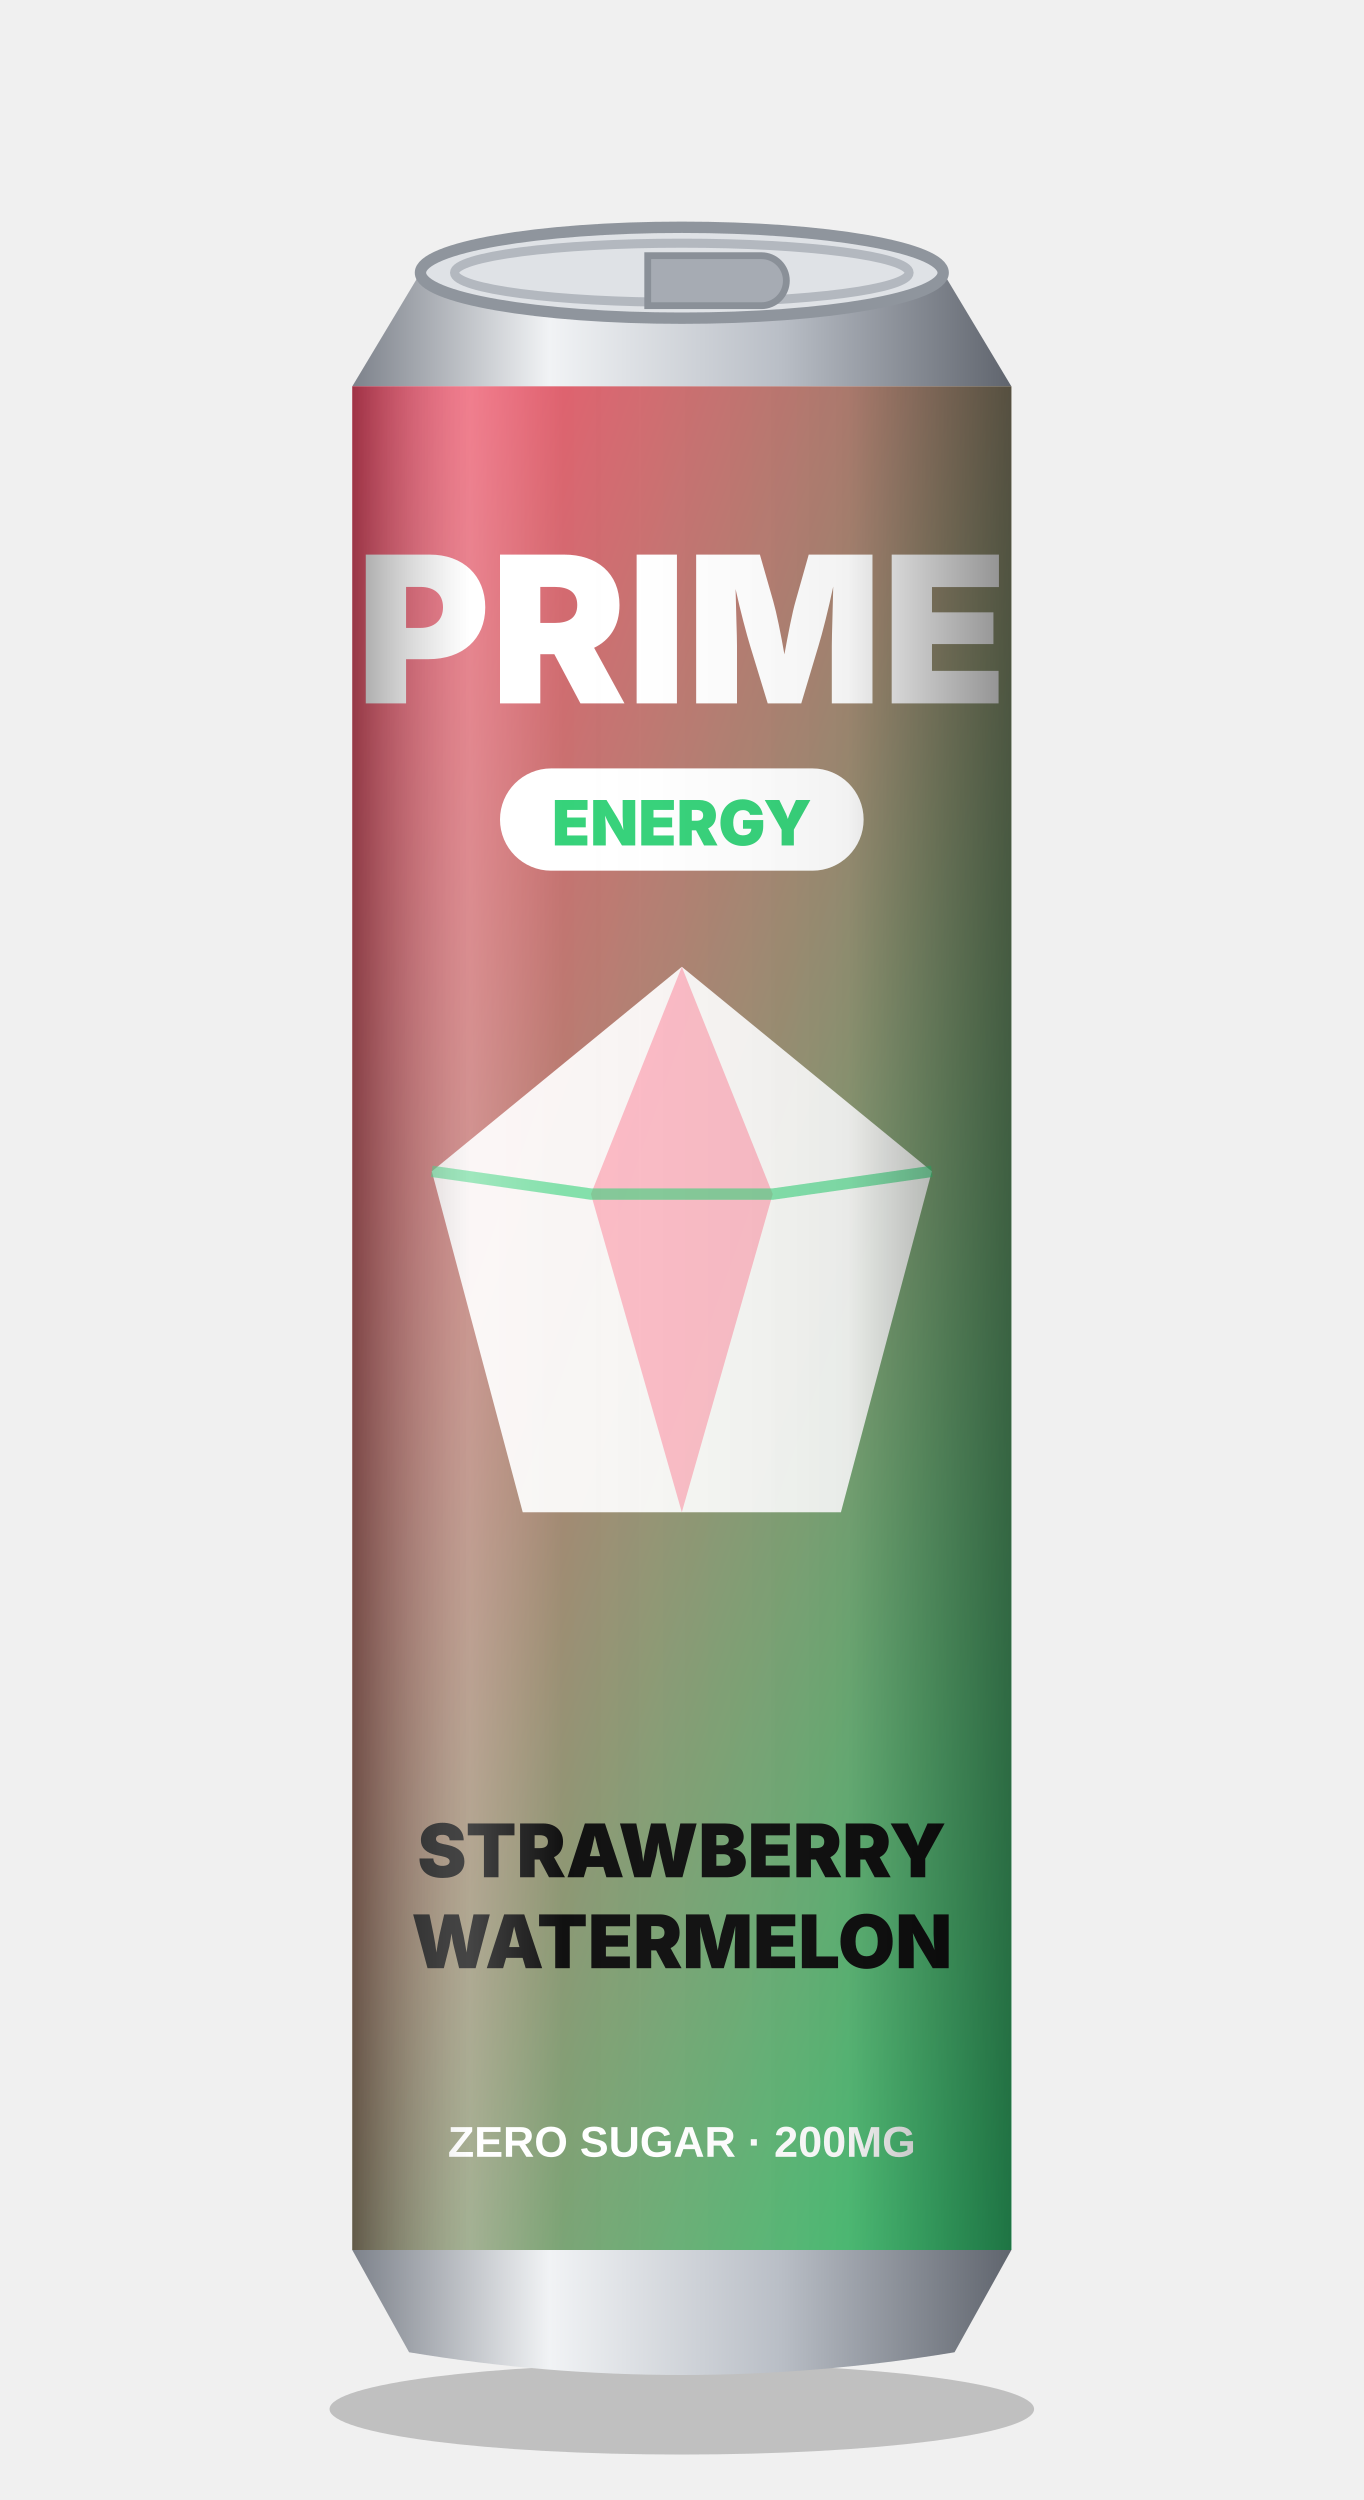
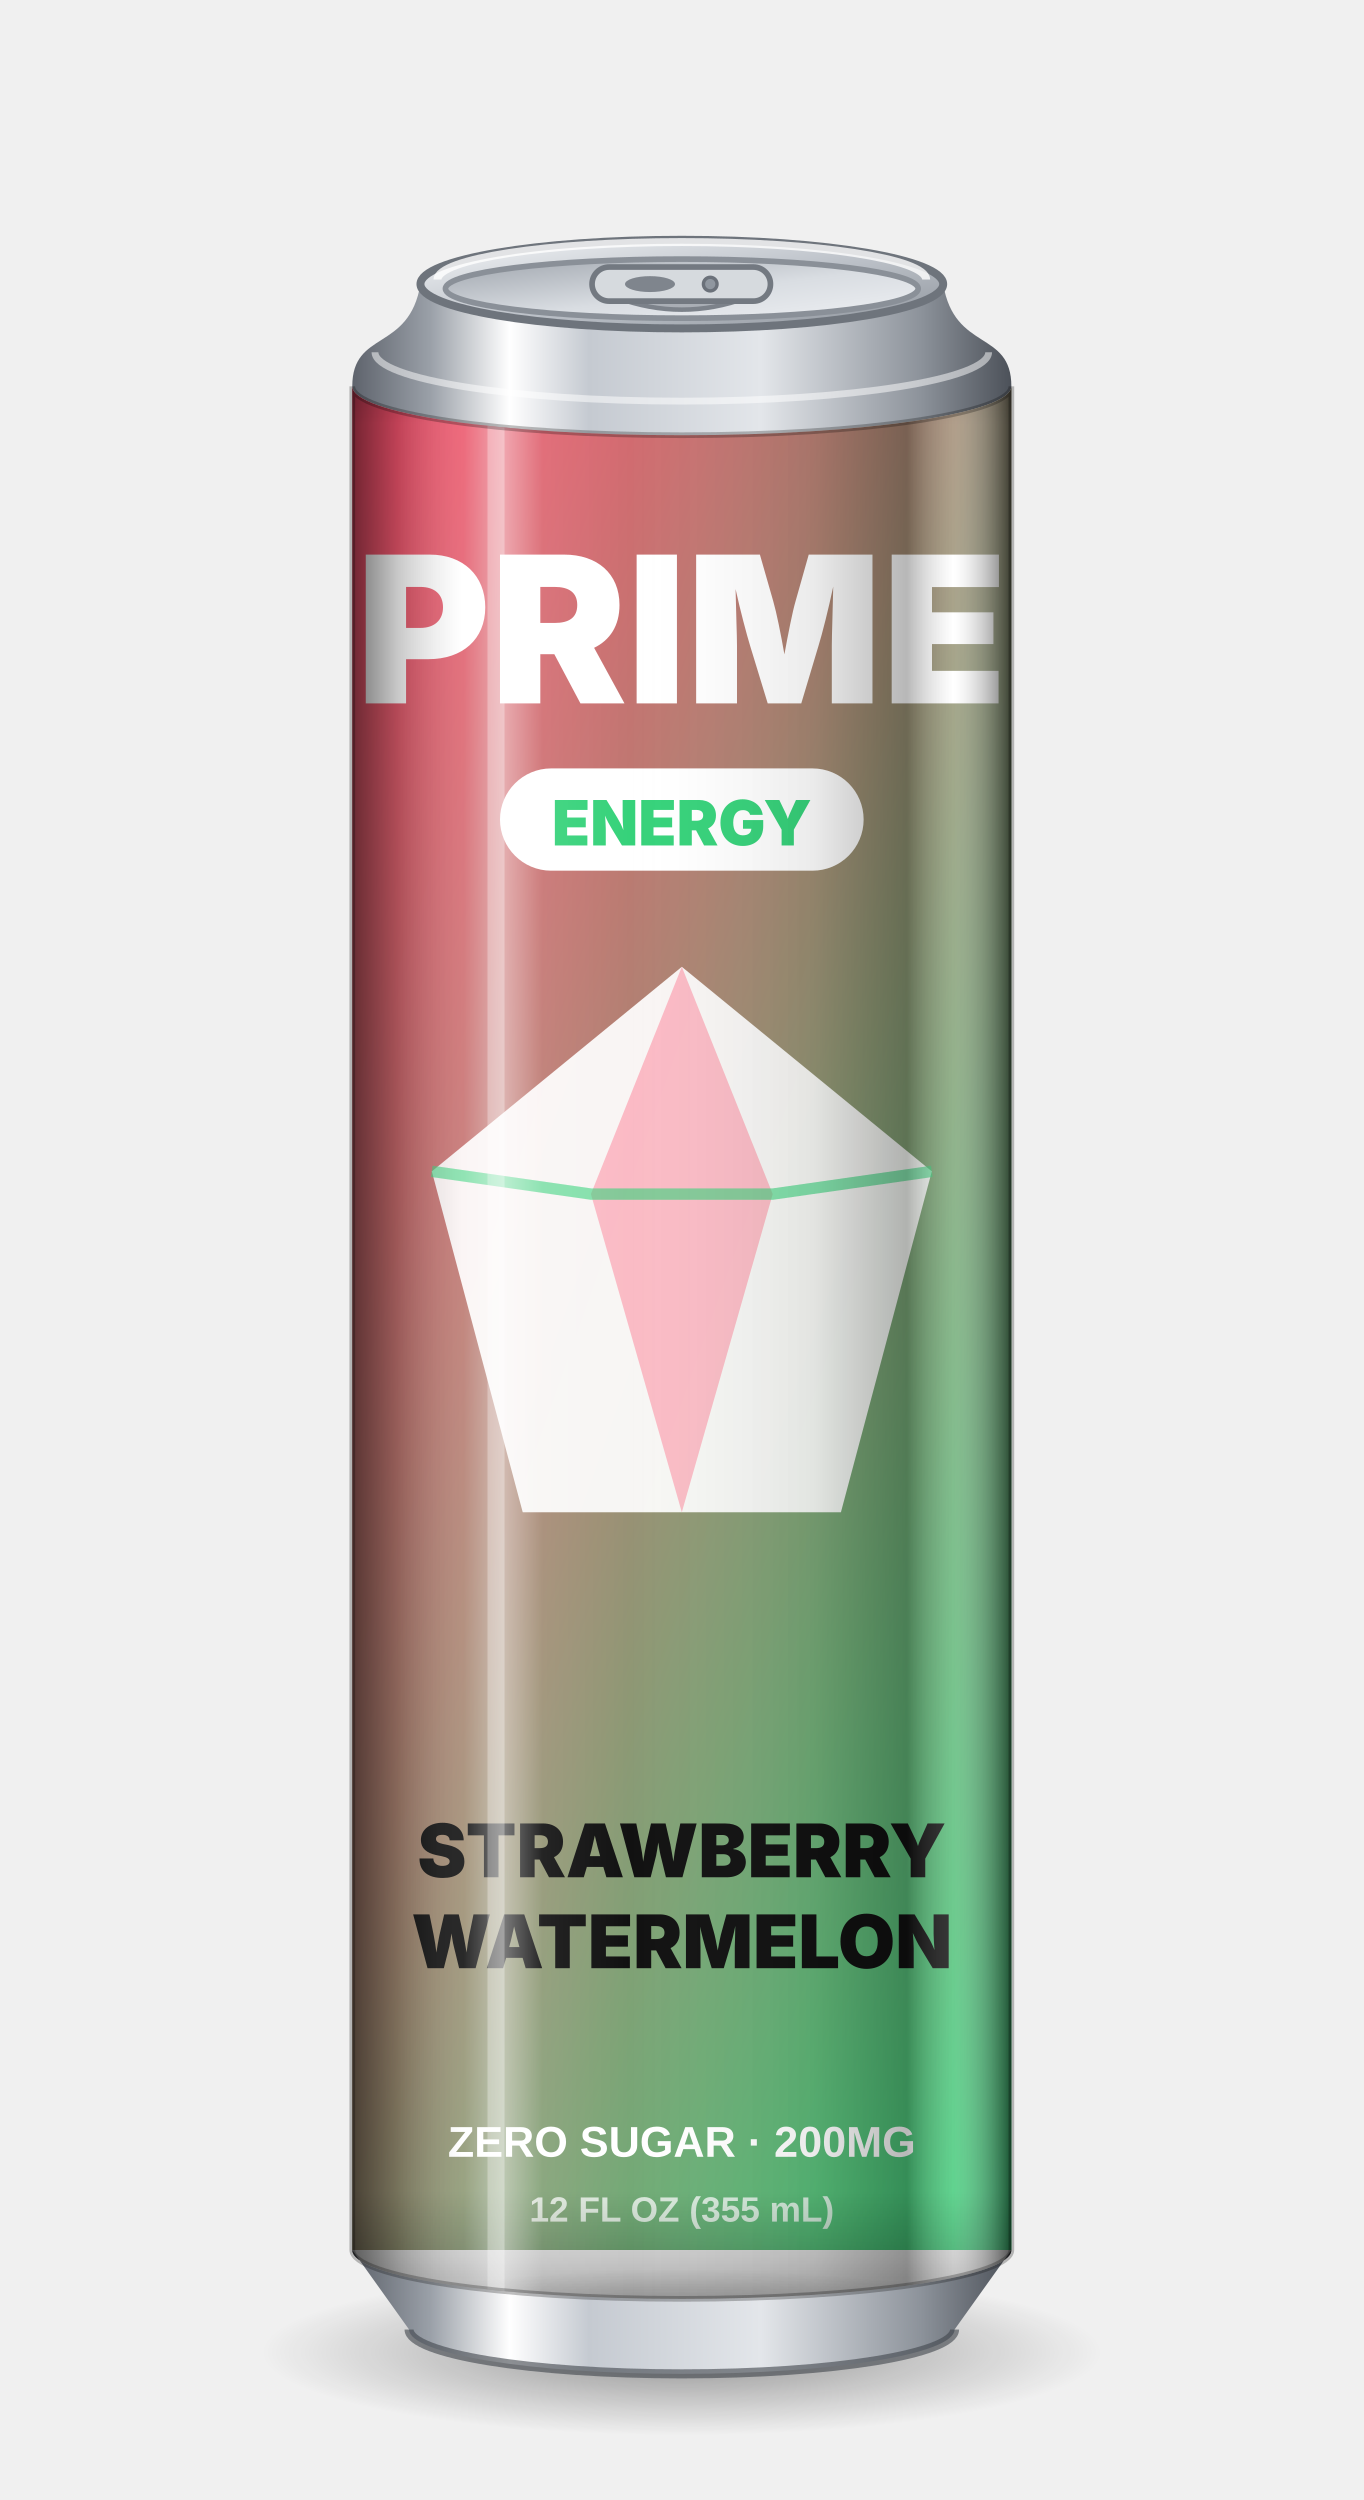
<svg xmlns="http://www.w3.org/2000/svg" viewBox="0 0 120 220" width="120" height="220" role="img" aria-label="Prime Strawberry Watermelon can, Second Wind art">
  <defs>
    <linearGradient id="shade-prime-strawberry-watermelon" x1="0" x2="1">
-       <stop offset="0" stop-color="#000" stop-opacity="0.38" />
-       <stop offset="0.18" stop-color="#fff" stop-opacity="0.22" />
-       <stop offset="0.32" stop-color="#fff" stop-opacity="0" />
-       <stop offset="0.75" stop-color="#000" stop-opacity="0.05" />
-       <stop offset="1" stop-color="#000" stop-opacity="0.45" />
+       <stop offset="0" stop-color="#000" stop-opacity="0.55" />
+       <stop offset="0.07" stop-color="#000" stop-opacity="0.22" />
+       <stop offset="0.17" stop-color="#fff" stop-opacity="0.10" />
+       <stop offset="0.23" stop-color="#fff" stop-opacity="0.45" />
+       <stop offset="0.29" stop-color="#fff" stop-opacity="0.08" />
+       <stop offset="0.42" stop-color="#fff" stop-opacity="0" />
+       <stop offset="0.70" stop-color="#000" stop-opacity="0.08" />
+       <stop offset="0.84" stop-color="#000" stop-opacity="0.28" />
+       <stop offset="0.91" stop-color="#fff" stop-opacity="0.16" />
+       <stop offset="1" stop-color="#000" stop-opacity="0.62" />
+     </linearGradient>
+     <linearGradient id="vshade-prime-strawberry-watermelon" x1="0" y1="0" x2="0" y2="1">
+       <stop offset="0" stop-color="#000" stop-opacity="0.28" />
+       <stop offset="0.05" stop-color="#000" stop-opacity="0" />
+       <stop offset="0.94" stop-color="#000" stop-opacity="0" />
+       <stop offset="1" stop-color="#000" stop-opacity="0.32" />
    </linearGradient>
    <linearGradient id="metal-prime-strawberry-watermelon" x1="0" x2="1">
-       <stop offset="0" stop-color="#7c818a" />
-       <stop offset="0.3" stop-color="#f1f3f5" />
-       <stop offset="0.65" stop-color="#b9bec6" />
-       <stop offset="1" stop-color="#5f646d" />
+       <stop offset="0" stop-color="#5d626b" />
+       <stop offset="0.12" stop-color="#9aa0a8" />
+       <stop offset="0.24" stop-color="#ffffff" />
+       <stop offset="0.36" stop-color="#c5cad1" />
+       <stop offset="0.62" stop-color="#e3e6ea" />
+       <stop offset="0.86" stop-color="#8d939b" />
+       <stop offset="1" stop-color="#4b5058" />
    </linearGradient>
+     <linearGradient id="lid-prime-strawberry-watermelon" x1="0" y1="0" x2="1" y2="1">
+       <stop offset="0" stop-color="#f4f6f8" />
+       <stop offset="0.5" stop-color="#bfc4cb" />
+       <stop offset="1" stop-color="#8e949c" />
+     </linearGradient>
+     <linearGradient id="well-prime-strawberry-watermelon" x1="0" y1="0" x2="1" y2="1">
+       <stop offset="0" stop-color="#9ea4ac" />
+       <stop offset="0.55" stop-color="#d9dde2" />
+       <stop offset="1" stop-color="#eef0f3" />
+     </linearGradient>
+     <radialGradient id="floor-prime-strawberry-watermelon">
+       <stop offset="0" stop-color="#000" stop-opacity="0.4" />
+       <stop offset="1" stop-color="#000" stop-opacity="0" />
+     </radialGradient>
    <clipPath id="body-prime-strawberry-watermelon">
-       <rect x="31" y="34" width="58" height="164" />
+       <path d="M31 34 A29.0 4.3 0 0 0 89 34 L89 198 A29.0 4.3 0 0 1 31 198 Z" />
    </clipPath>
  </defs>
-   <ellipse cx="60.0" cy="212" rx="31.0" ry="4" fill="#000" opacity="0.2" />
-   <path d="M37 24 L83 24 L89 34 L31 34 Z" fill="url(#metal-prime-strawberry-watermelon)" />
-   <ellipse cx="60.0" cy="24" rx="23.0" ry="4" fill="#dfe2e6" stroke="#8f959d" stroke-width="1" />
-   <ellipse cx="60.0" cy="24" rx="20.0" ry="2.6" fill="none" stroke="#b3b8bf" stroke-width="0.8" />
-   <path d="M57.0 22.5 h10 a2.2 2.2 0 0 1 0 4.4 h-10 z" fill="#a6abb3" stroke="#8a9098" stroke-width="0.6" />
+   <ellipse cx="60.0" cy="207" rx="37.0" ry="7.3" fill="url(#floor-prime-strawberry-watermelon)" />
+   <path d="M31 198 A29.0 4.3 0 0 0 89 198 L84 205 A24.0 3.9 0 0 1 36 205 Z" fill="url(#metal-prime-strawberry-watermelon)" />
+   <path d="M36 205 A24.0 3.9 0 0 0 84 205" stroke="#3f444b" stroke-width="0.8" fill="none" opacity="0.6" />
+   <path d="M31 34 C31 29,36 31,37 25 L83 25 C84 31,89 29,89 34 A29.0 4.3 0 0 1 31 34 Z" fill="url(#metal-prime-strawberry-watermelon)" />
+   <path d="M33 31 A27.0 4.3 0 0 0 87 31" stroke="#fff" stroke-width="0.6" fill="none" opacity="0.5" />
  <g clip-path="url(#body-prime-strawberry-watermelon)">
    <linearGradient id="pr-strawberry-watermelon" x1="0" y1="0" x2="1" y2="1">
      <stop offset="0" stop-color="#ff4d6d" />
      <stop offset="1" stop-color="#36d27a" />
    </linearGradient>
    <rect x="31" y="34" width="58" height="164" fill="url(#pr-strawberry-watermelon)" />
    <polygon points="60.0,85.08 82.0,103.08 74.0,133.08 46.0,133.08 38.0,103.08" fill="#fff" opacity="0.92" />
    <polygon points="60.0,85.08 68.0,105.08 60.0,133.08 52.0,105.08" fill="#ff4d6d" opacity="0.35" />
    <polyline points="38.0,103.08 52.0,105.08 68.0,105.08 82.0,103.08" stroke="#36d27a" stroke-width="1" fill="none" opacity="0.6" />
    <text x="60.0" y="61.9" font-family="'Arial Black','Inter Black','Helvetica Neue',Arial,sans-serif" font-size="18" font-weight="900" text-anchor="middle" fill="#fff" textLength="46.0" lengthAdjust="spacingAndGlyphs">PRIME</text>
    <rect x="44.0" y="67.62" width="32" height="9" rx="4.5" fill="#fff" />
    <text x="60.0" y="74.4" font-family="'Arial Black','Inter Black','Helvetica Neue',Arial,sans-serif" font-size="5.5" font-weight="900" text-anchor="middle" fill="#36d27a">ENERGY</text>
    <text x="60.0" y="165.2" font-family="'Arial Black','Inter Black','Helvetica Neue',Arial,sans-serif" font-size="6.5" font-weight="900" text-anchor="middle" fill="#111111">STRAWBERRY</text>
    <text x="60.0" y="173.2" font-family="'Arial Black','Inter Black','Helvetica Neue',Arial,sans-serif" font-size="6.5" font-weight="900" text-anchor="middle" fill="#111111">WATERMELON</text>
    <text x="60.0" y="189.8" font-family="'Helvetica Neue',Arial,Inter,sans-serif" font-size="3.8" font-weight="700" text-anchor="middle" fill="#fff">ZERO SUGAR · 200MG</text>
-     <rect x="31" y="34" width="58" height="164" fill="url(#shade-prime-strawberry-watermelon)" />
+     <text x="60.0" y="195.5" font-family="'Helvetica Neue',Arial,Inter,sans-serif" font-size="3.1" font-weight="700" text-anchor="middle" fill="#ffffff" opacity="0.75">12 FL OZ (355 mL)</text>
+     <rect x="31" y="29.7" width="58" height="172.6" fill="url(#vshade-prime-strawberry-watermelon)" />
+     <rect x="31" y="29.7" width="58" height="172.6" fill="url(#shade-prime-strawberry-watermelon)" />
+     <rect x="42.9" y="29.7" width="1.5" height="172.6" fill="#fff" opacity="0.3" />
  </g>
-   <path d="M31 198 L89 198 L84 207 Q60.0 211 36 207 Z" fill="url(#metal-prime-strawberry-watermelon)" />
+   <path d="M31 34 A29.0 4.3 0 0 0 89 34 L89 198 A29.0 4.3 0 0 1 31 198 Z" fill="none" stroke="#000" stroke-opacity="0.25" stroke-width="0.5" />
+   <ellipse cx="60.0" cy="25" rx="23.0" ry="3.9" fill="url(#lid-prime-strawberry-watermelon)" stroke="#6e747c" stroke-width="0.7" />
+   <ellipse cx="60.0" cy="25.4" rx="20.8" ry="2.6" fill="url(#well-prime-strawberry-watermelon)" stroke="#8a9098" stroke-width="0.5" />
+   <path d="M54.3 26.2 q5.7 2.1 11.4 0 l-1.5 -1.4 h-8.4 z" fill="#a9aeb5" stroke="#7c828a" stroke-width="0.4" />
+   <path d="M53.6 23.5 h12.7 a1.5 1.5 0 0 1 0 3.0 h-12.7 a1.5 1.5 0 0 1 0 -3.0 z" fill="#d6dade" stroke="#737981" stroke-width="0.5" />
+   <ellipse cx="57.2" cy="25" rx="2.2" ry="0.7" fill="#7f858d" />
+   <circle cx="62.5" cy="25" r="0.6" fill="#9097a0" stroke="#6b717a" stroke-width="0.3" />
+   <path d="M38.5 24.6 A21.5 3.3 0 0 1 81.5 24.6" stroke="#fff" stroke-width="0.7" fill="none" opacity="0.8" />
</svg>
